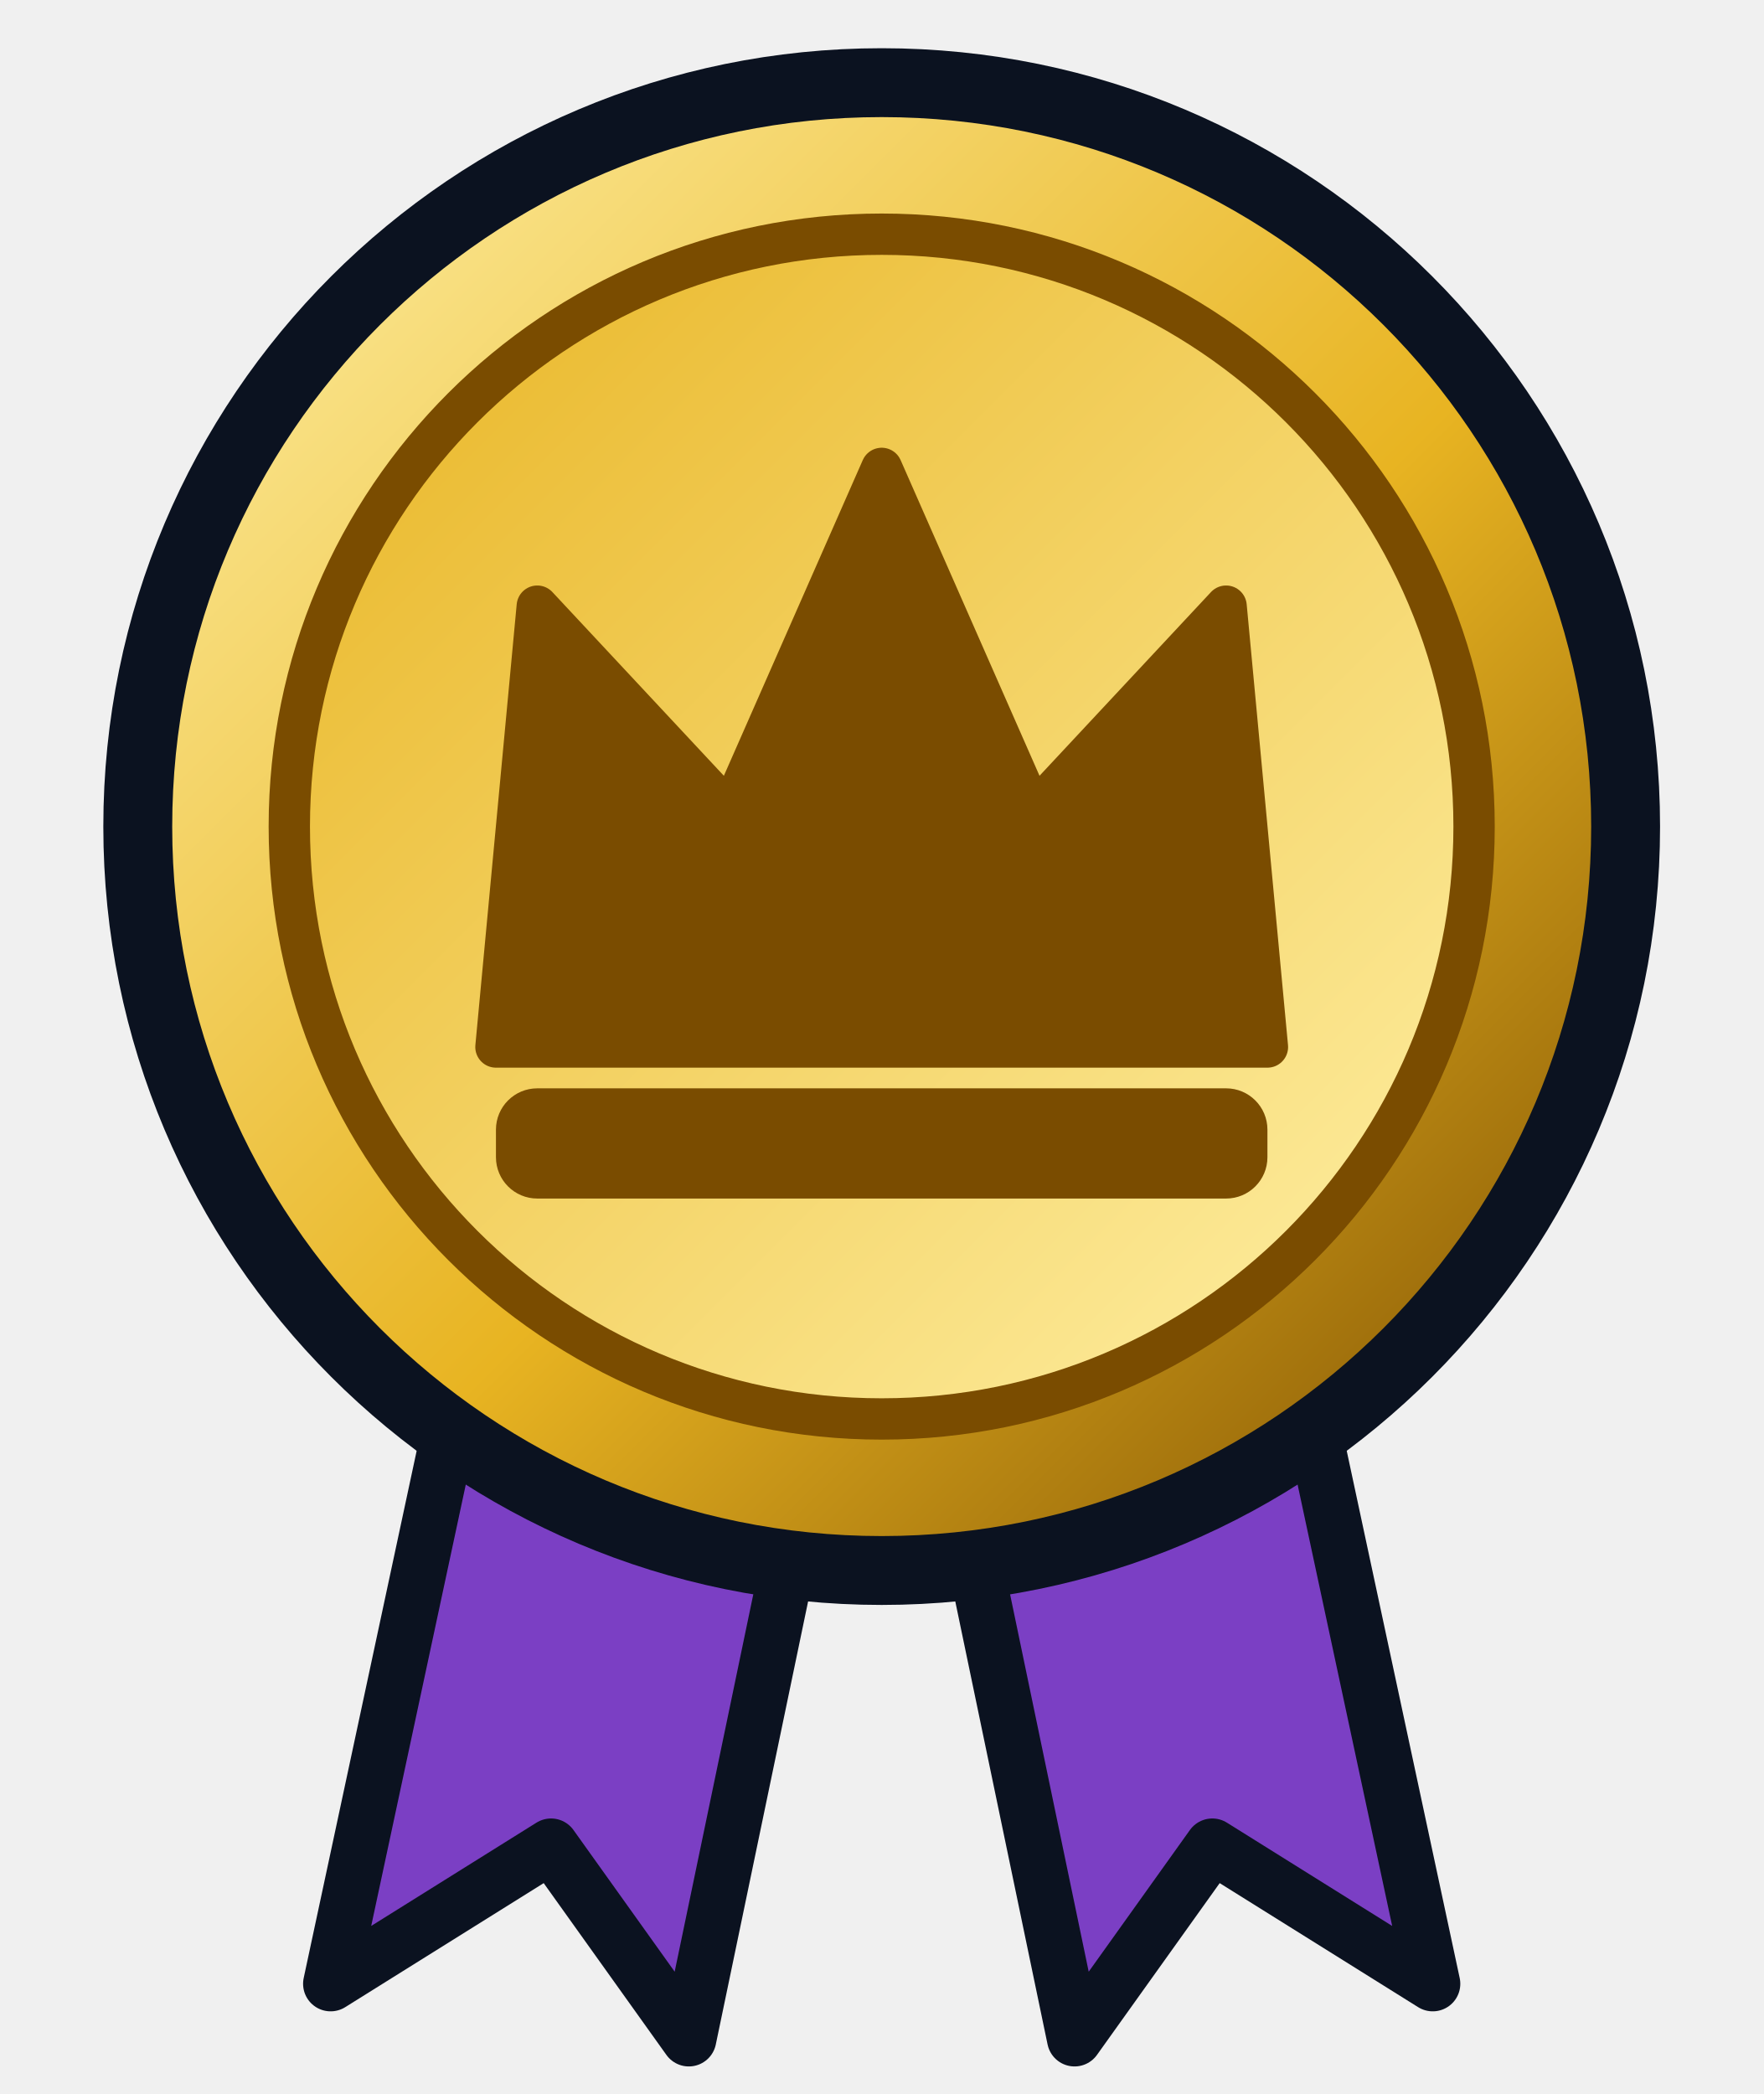
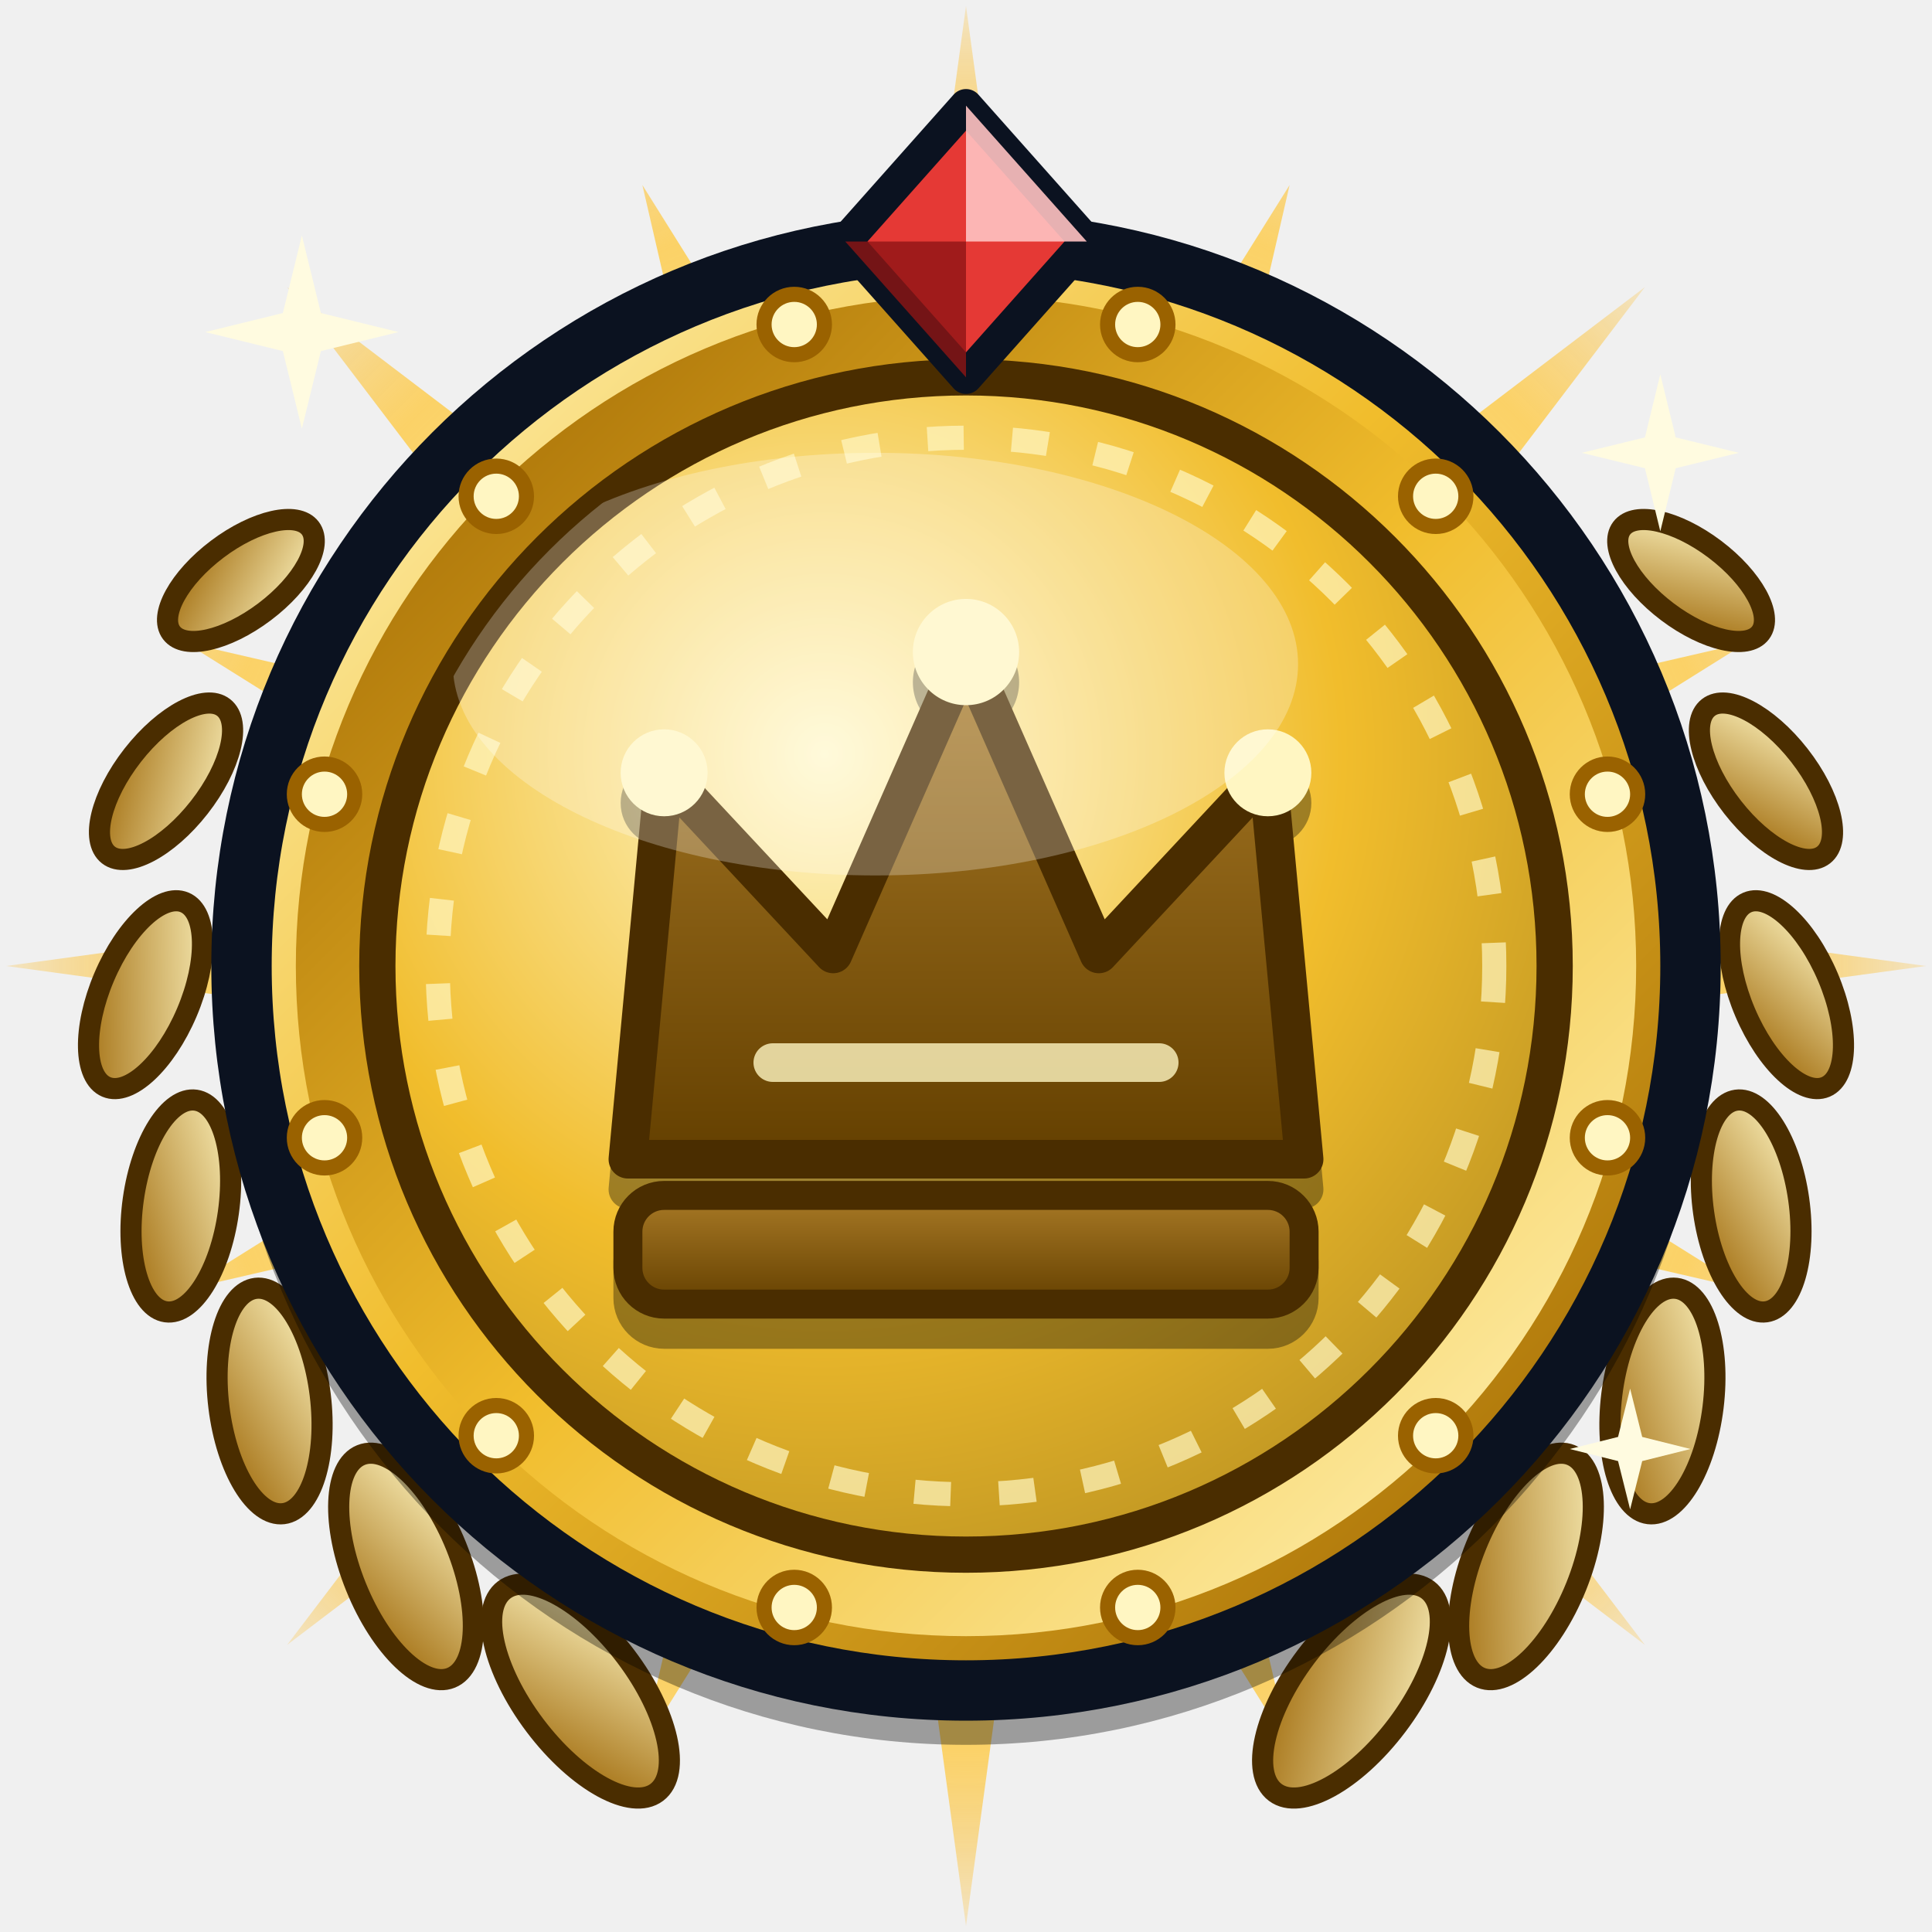
- <svg xmlns="http://www.w3.org/2000/svg" viewBox="0 0 64 76" width="64" height="76">
+ <svg xmlns="http://www.w3.org/2000/svg" viewBox="0 -2 64 64" width="64" height="64">
  <defs>
-     <linearGradient id="metal" x1="0" y1="0" x2="1" y2="1">
-       <stop offset="0" stop-color="#fff1a8" />
-       <stop offset="0.55" stop-color="#e8b422" />
-       <stop offset="1" stop-color="#7a4c00" />
+     <linearGradient id="ring" x1="0" y1="0" x2="1" y2="1">
+       <stop offset="0" stop-color="#fff6c2" />
+       <stop offset="0.45" stop-color="#f1bd2c" />
+       <stop offset="1" stop-color="#9a6200" />
    </linearGradient>
-     <linearGradient id="inner" x1="1" y1="1" x2="0" y2="0">
-       <stop offset="0" stop-color="#fff1a8" />
-       <stop offset="1" stop-color="#e8b422" />
+     <linearGradient id="ringInner" x1="1" y1="1" x2="0" y2="0">
+       <stop offset="0" stop-color="#fff6c2" />
+       <stop offset="0.5" stop-color="#f1bd2c" />
+       <stop offset="1" stop-color="#9a6200" />
    </linearGradient>
+     <radialGradient id="disc" cx="0.38" cy="0.32" r="0.8">
+       <stop offset="0" stop-color="#fff8ce" />
+       <stop offset="0.55" stop-color="#f1bd2c" />
+       <stop offset="1" stop-color="#b58e21" />
+     </radialGradient>
+     <linearGradient id="emb" x1="0" y1="0" x2="0" y2="1">
+       <stop offset="0" stop-color="#a97a26" />
+       <stop offset="1" stop-color="#644000" />
+     </linearGradient>
+     <linearGradient id="leaf" x1="0" y1="0" x2="1" y2="1">
+       <stop offset="0" stop-color="#fff6c2" />
+       <stop offset="1" stop-color="#9a6200" />
+     </linearGradient>
+     <radialGradient id="rays" cx="0.5" cy="0.5" r="0.5">
+       <stop offset="0.4" stop-color="#fff1a0" stop-opacity="1" />
+       <stop offset="0.8" stop-color="#ffc83a" stop-opacity="0.75" />
+       <stop offset="1" stop-color="#ffb000" stop-opacity="0.15" />
+     </radialGradient>
+     <clipPath id="discClip">
+       <circle cx="32" cy="30" r="19.5" />
+     </clipPath>
  </defs>
-   <path d="M18 44 L12 72 L20 67 L25 74 L30 50 Z" fill="#7b3fc4" stroke="#0b1220" stroke-width="2" stroke-linejoin="round" />
-   <path d="M46 44 L52 72 L44 67 L39 74 L34 50 Z" fill="#7b3fc4" stroke="#0b1220" stroke-width="2" stroke-linejoin="round" />
-   <circle cx="32" cy="30" r="27" fill="url(#metal)" stroke="#0b1220" stroke-width="2.5" />
-   <circle cx="32" cy="30" r="21.5" fill="url(#inner)" stroke="#7a4c00" stroke-width="1.5" />
+   <path d="M29.26 18.32 L32.00 -1.80 L34.74 18.32 Z M33.94 18.16 L42.72 4.13 L39.00 20.25 Z M38.32 19.80 L54.49 7.51 L42.20 23.68 Z M41.75 23.00 L57.87 19.28 L43.84 28.06 Z M43.68 27.26 L63.80 30.00 L43.68 32.74 Z M43.84 31.94 L57.87 40.72 L41.75 37.00 Z M42.20 36.32 L54.49 52.49 L38.32 40.20 Z M39.00 39.75 L42.72 55.87 L33.94 41.84 Z M34.74 41.68 L32.00 61.80 L29.26 41.68 Z M30.06 41.84 L21.28 55.87 L25.00 39.75 Z M25.68 40.20 L9.51 52.49 L21.80 36.32 Z M22.25 37.00 L6.13 40.72 L20.16 31.94 Z M20.32 32.74 L0.20 30.00 L20.32 27.26 Z M20.16 28.06 L6.13 19.28 L22.25 23.00 Z M21.80 23.68 L9.51 7.51 L25.68 19.80 Z M25.00 20.25 L21.28 4.13 L30.06 18.16 Z" fill="url(#rays)" />
  <g>
-     <path d="M18 38 L19.5 22 L26.5 29.5 L32 17 L37.5 29.5 L44.5 22 L46 38 Z" fill="#7a4c00" stroke="#7a4c00" stroke-width="1.5" stroke-linejoin="round" />
-     <rect x="18" y="39.5" width="28" height="4" rx="1.5" fill="#7a4c00" />
+     <ellipse cx="44.77" cy="54.02" rx="4.20" ry="1.89" transform="rotate(127.0 44.77 54.02)" fill="url(#leaf)" stroke="#4a2d00" stroke-width="0.7" />
+     <ellipse cx="50.55" cy="49.89" rx="3.98" ry="1.79" transform="rotate(112.0 50.55 49.89)" fill="url(#leaf)" stroke="#4a2d00" stroke-width="0.7" />
+     <ellipse cx="55.07" cy="44.41" rx="3.76" ry="1.69" transform="rotate(97.0 55.07 44.41)" fill="url(#leaf)" stroke="#4a2d00" stroke-width="0.7" />
+     <ellipse cx="58.01" cy="37.95" rx="3.54" ry="1.59" transform="rotate(82.0 58.01 37.95)" fill="url(#leaf)" stroke="#4a2d00" stroke-width="0.7" />
+     <ellipse cx="59.18" cy="30.95" rx="3.32" ry="1.49" transform="rotate(67.0 59.18 30.95)" fill="url(#leaf)" stroke="#4a2d00" stroke-width="0.7" />
+     <ellipse cx="58.50" cy="23.88" rx="3.10" ry="1.40" transform="rotate(52.0 58.50 23.88)" fill="url(#leaf)" stroke="#4a2d00" stroke-width="0.7" />
+     <ellipse cx="56.02" cy="17.23" rx="2.88" ry="1.30" transform="rotate(37.0 56.02 17.23)" fill="url(#leaf)" stroke="#4a2d00" stroke-width="0.7" />
+     <ellipse cx="19.23" cy="54.02" rx="4.20" ry="1.89" transform="rotate(53.0 19.23 54.02)" fill="url(#leaf)" stroke="#4a2d00" stroke-width="0.7" />
+     <ellipse cx="13.45" cy="49.89" rx="3.98" ry="1.79" transform="rotate(68.0 13.45 49.89)" fill="url(#leaf)" stroke="#4a2d00" stroke-width="0.7" />
+     <ellipse cx="8.93" cy="44.41" rx="3.76" ry="1.69" transform="rotate(83.0 8.93 44.41)" fill="url(#leaf)" stroke="#4a2d00" stroke-width="0.7" />
+     <ellipse cx="5.99" cy="37.95" rx="3.54" ry="1.59" transform="rotate(98.0 5.99 37.95)" fill="url(#leaf)" stroke="#4a2d00" stroke-width="0.7" />
+     <ellipse cx="4.82" cy="30.95" rx="3.32" ry="1.49" transform="rotate(113.0 4.82 30.95)" fill="url(#leaf)" stroke="#4a2d00" stroke-width="0.7" />
+     <ellipse cx="5.50" cy="23.88" rx="3.10" ry="1.40" transform="rotate(128.0 5.50 23.88)" fill="url(#leaf)" stroke="#4a2d00" stroke-width="0.7" />
+     <ellipse cx="7.98" cy="17.23" rx="2.88" ry="1.30" transform="rotate(143.0 7.98 17.23)" fill="url(#leaf)" stroke="#4a2d00" stroke-width="0.7" />
  </g>
+   <circle cx="32" cy="31.2" r="24.6" fill="#000" opacity="0.35" />
+   <circle cx="32" cy="30" r="24" fill="url(#ring)" stroke="#0b1220" stroke-width="2" />
+   <circle cx="32" cy="30" r="22.2" fill="url(#ringInner)" />
+   <circle cx="53.25" cy="35.69" r="1" fill="#fff6c2" stroke="#9a6200" stroke-width="0.5" />
+   <circle cx="47.56" cy="45.56" r="1" fill="#fff6c2" stroke="#9a6200" stroke-width="0.5" />
+   <circle cx="37.69" cy="51.25" r="1" fill="#fff6c2" stroke="#9a6200" stroke-width="0.5" />
+   <circle cx="26.31" cy="51.25" r="1" fill="#fff6c2" stroke="#9a6200" stroke-width="0.5" />
+   <circle cx="16.44" cy="45.56" r="1" fill="#fff6c2" stroke="#9a6200" stroke-width="0.5" />
+   <circle cx="10.75" cy="35.69" r="1" fill="#fff6c2" stroke="#9a6200" stroke-width="0.5" />
+   <circle cx="10.75" cy="24.31" r="1" fill="#fff6c2" stroke="#9a6200" stroke-width="0.5" />
+   <circle cx="16.44" cy="14.44" r="1" fill="#fff6c2" stroke="#9a6200" stroke-width="0.5" />
+   <circle cx="26.31" cy="8.75" r="1" fill="#fff6c2" stroke="#9a6200" stroke-width="0.5" />
+   <circle cx="37.69" cy="8.75" r="1" fill="#fff6c2" stroke="#9a6200" stroke-width="0.5" />
+   <circle cx="47.56" cy="14.44" r="1" fill="#fff6c2" stroke="#9a6200" stroke-width="0.5" />
+   <circle cx="53.25" cy="24.31" r="1" fill="#fff6c2" stroke="#9a6200" stroke-width="0.5" />
+   <circle cx="32" cy="30" r="19.5" fill="url(#disc)" stroke="#4a2d00" stroke-width="1.2" />
+   <circle cx="32" cy="30" r="17.5" fill="none" stroke="#fff6c2" stroke-width="0.8" stroke-dasharray="1.2 1.6" opacity="0.7" />
+   <g transform="translate(0 1)" opacity="0.35">
+     <g transform="translate(32 30) scale(0.8) translate(-32 -30)">
+       <path d="M18 38 L19.5 22 L26.5 29.5 L32 17 L37.5 29.5 L44.5 22 L46 38 Z" fill="#000" stroke="#000" stroke-width="1.6" stroke-linejoin="round" />
+       <rect x="18" y="39.5" width="28" height="4.5" rx="1.5" fill="#000" stroke="#000" stroke-width="1.2" />
+       <circle cx="32" cy="17" r="2.2" fill="#000" />
+       <circle cx="19.5" cy="22" r="1.8" fill="#000" />
+       <circle cx="44.5" cy="22" r="1.8" fill="#000" />
+       <path d="M24 34 H40" stroke="#000" stroke-width="1.6" stroke-linecap="round" opacity="0.8" />
+     </g>
+   </g>
+   <g transform="translate(32 30) scale(0.8) translate(-32 -30)">
+     <path d="M18 38 L19.5 22 L26.5 29.5 L32 17 L37.5 29.5 L44.5 22 L46 38 Z" fill="url(#emb)" stroke="#4a2d00" stroke-width="1.6" stroke-linejoin="round" />
+     <rect x="18" y="39.5" width="28" height="4.5" rx="1.5" fill="url(#emb)" stroke="#4a2d00" stroke-width="1.2" />
+     <circle cx="32" cy="17" r="2.2" fill="#fff6c2" />
+     <circle cx="19.5" cy="22" r="1.8" fill="#fff6c2" />
+     <circle cx="44.5" cy="22" r="1.8" fill="#fff6c2" />
+     <path d="M24 34 H40" stroke="#fff6c2" stroke-width="1.6" stroke-linecap="round" opacity="0.8" />
+   </g>
+   <ellipse cx="29" cy="20" rx="14" ry="7" fill="#fff" opacity="0.26" clip-path="url(#discClip)" />
+   <path d="M32 1.5 L36 6 L32 10.5 L28 6 Z" fill="#e53935" stroke="#0b1220" stroke-width="1.1" stroke-linejoin="round" />
+   <path d="M32 1.5 L36 6 L32 6 Z" fill="#ffc2c2" opacity="0.9" />
+   <path d="M32 10.5 L28 6 L32 6 Z" fill="#8e1414" opacity="0.8" />
+   <path d="M13.20,9.00L10.63,9.63L10.00,12.20L9.37,9.63L6.80,9.00L9.37,8.37L10.00,5.80L10.63,8.37Z" fill="#fffbe0" />
+   <path d="M57.60,13.00L55.51,13.51L55.00,15.60L54.49,13.51L52.40,13.00L54.49,12.49L55.00,10.40L55.51,12.49Z" fill="#fffbe0" />
+   <path d="M56.00,46.00L54.40,46.40L54.00,48.00L53.60,46.40L52.00,46.00L53.60,45.60L54.00,44.00L54.40,45.60Z" fill="#fffbe0" />
</svg>
